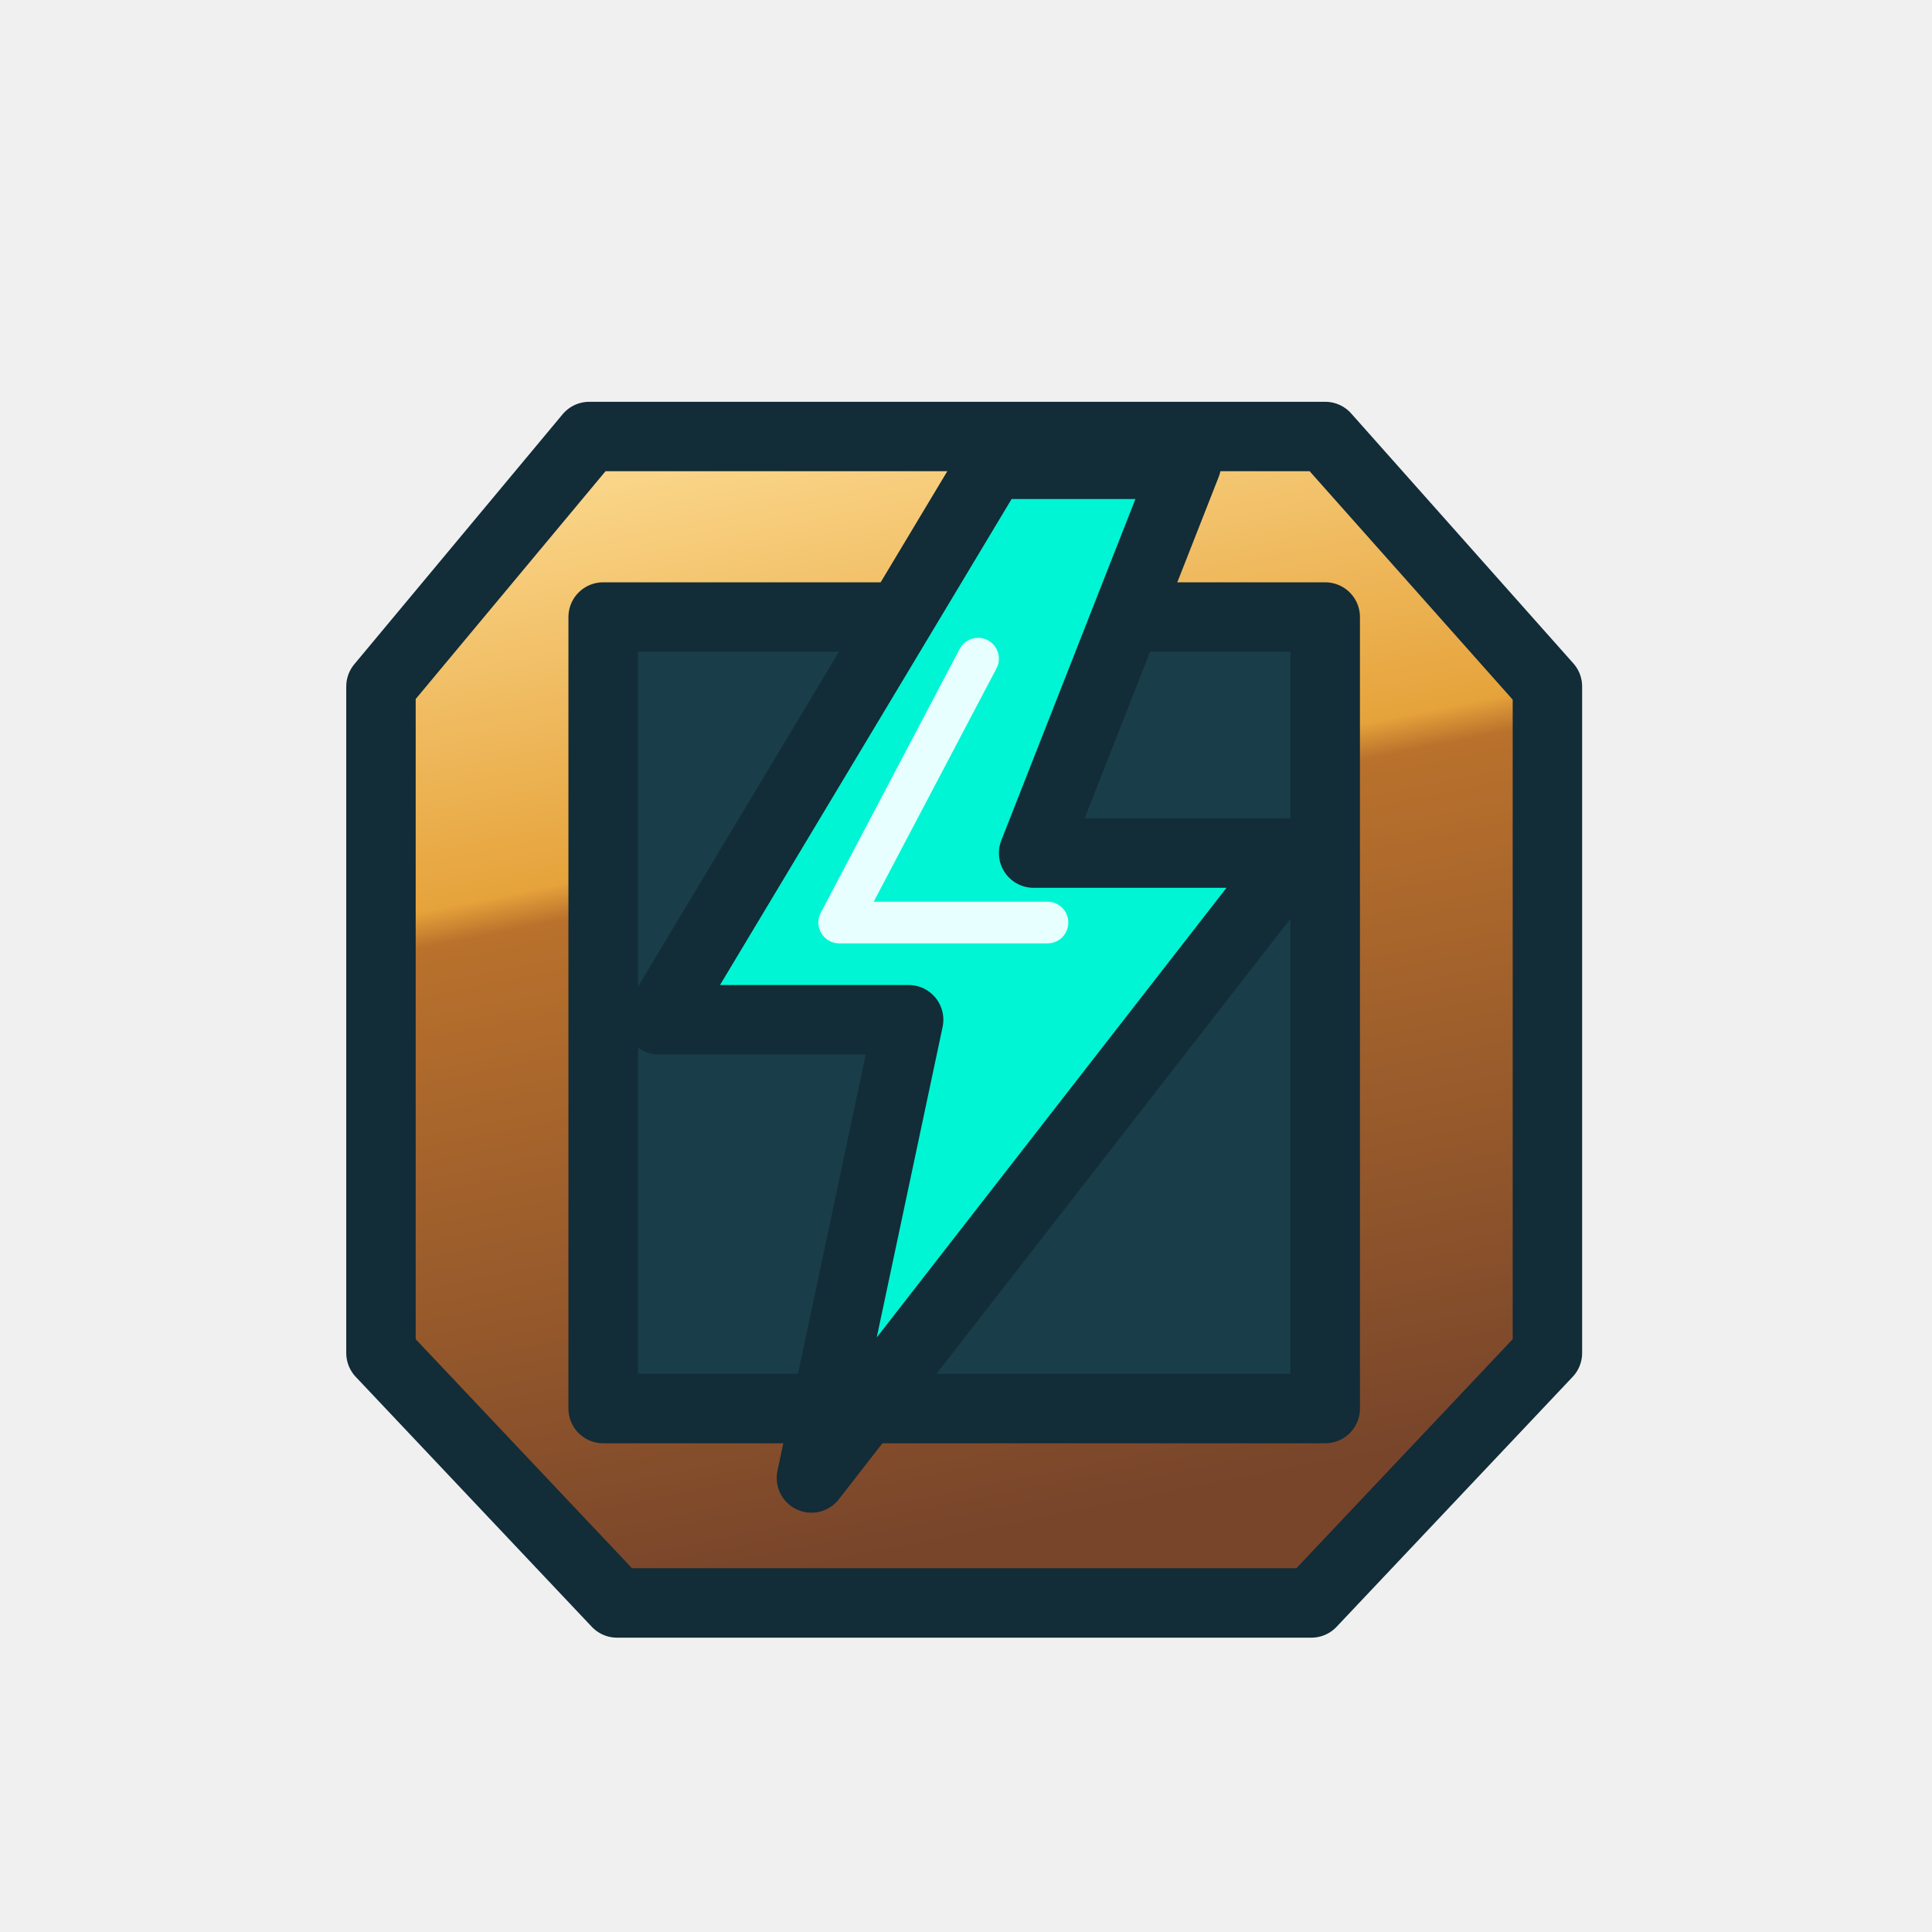
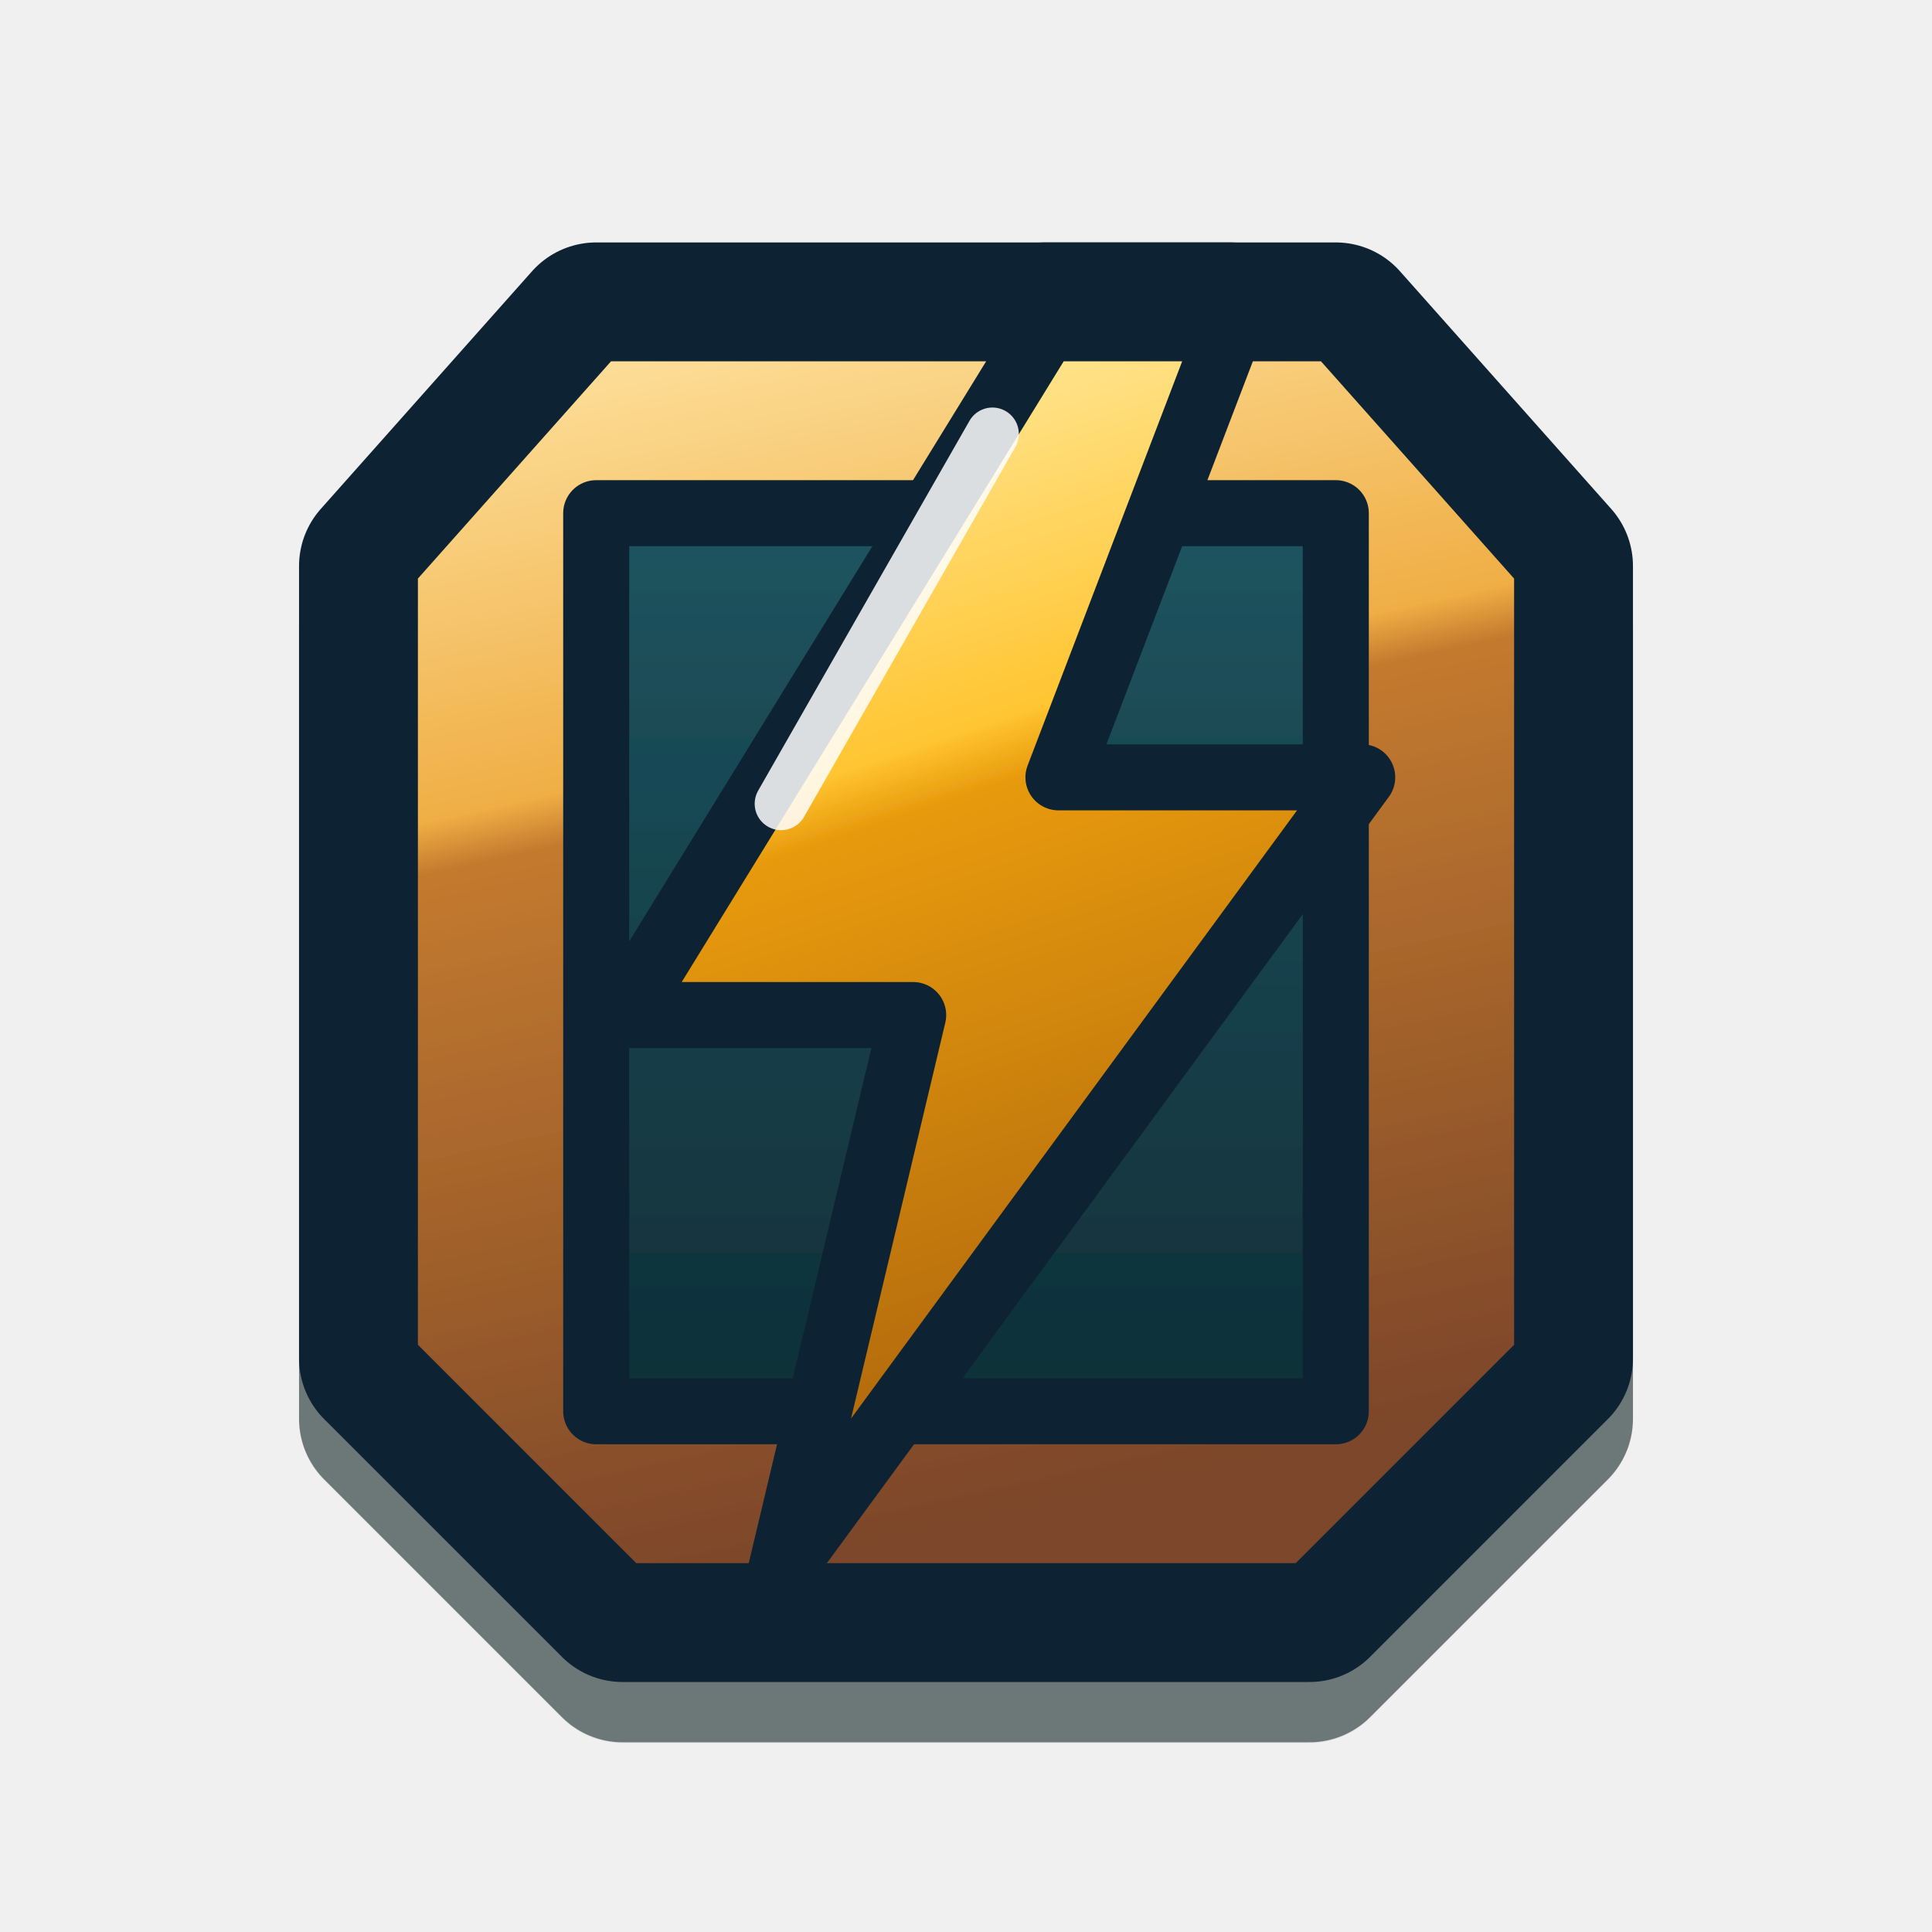
<svg xmlns="http://www.w3.org/2000/svg" width="256" height="256" viewBox="0 0 128 128">
  <defs>
-     <linearGradient id="steel" x2=".3" y2="1">
-       <stop stop-color="#E2EEE3" />
-       <stop offset=".45" stop-color="#95BCC0" />
-       <stop offset=".48" stop-color="#527D88" />
-       <stop offset="1" stop-color="#33515E" />
+     <linearGradient id="steel" x1="0" y1="0" x2=".25" y2="1">
+       <stop offset="0" stop-color="#F1F7F2" />
+       <stop offset=".42" stop-color="#A9C9CC" />
+       <stop offset=".46" stop-color="#5F8C97" />
+       <stop offset="1" stop-color="#2F4E5B" />
    </linearGradient>
-     <linearGradient id="copper" x2=".2" y2="1">
-       <stop stop-color="#FFE19B" />
-       <stop offset=".4" stop-color="#E6A33B" />
-       <stop offset=".43" stop-color="#B9712C" />
-       <stop offset="1" stop-color="#78452B" />
+     <linearGradient id="copper" x1="0" y1="0" x2=".2" y2="1">
+       <stop offset="0" stop-color="#FFE7A8" />
+       <stop offset=".38" stop-color="#F0AE45" />
+       <stop offset=".42" stop-color="#C47A2E" />
+       <stop offset="1" stop-color="#7C462A" />
    </linearGradient>
-     <linearGradient id="coral" x2="0" y2="1">
-       <stop stop-color="#FF887C" />
-       <stop offset="1" stop-color="#C83E52" />
+     <linearGradient id="teal" x1="0" y1="0" x2="0" y2="1">
+       <stop offset="0" stop-color="#2FA394" />
+       <stop offset=".5" stop-color="#1E7466" />
+       <stop offset=".53" stop-color="#175D53" />
+       <stop offset="1" stop-color="#0F3F3A" />
    </linearGradient>
+     <linearGradient id="crystal" x1="0" y1="0" x2=".4" y2="1">
+       <stop offset="0" stop-color="#D8FFF8" />
+       <stop offset=".35" stop-color="#4DF7DD" />
+       <stop offset=".4" stop-color="#14C9B5" />
+       <stop offset="1" stop-color="#0B7F7A" />
+     </linearGradient>
+     <linearGradient id="coral" x1="0" y1="0" x2="0" y2="1">
+       <stop offset="0" stop-color="#FF9C8E" />
+       <stop offset=".45" stop-color="#FF5E63" />
+       <stop offset=".5" stop-color="#E0424F" />
+       <stop offset="1" stop-color="#A72B41" />
+     </linearGradient>
+     <linearGradient id="gold" x1="0" y1="0" x2=".2" y2="1">
+       <stop offset="0" stop-color="#FFF2B8" />
+       <stop offset=".4" stop-color="#FFC531" />
+       <stop offset=".45" stop-color="#E89A0C" />
+       <stop offset="1" stop-color="#A9620A" />
+     </linearGradient>
+     <linearGradient id="screen" x1="0" y1="0" x2="0" y2="1">
+       <stop offset="0" stop-color="#1D5560" />
+       <stop offset="1" stop-color="#0F2E37" />
+     </linearGradient>
+     <filter id="drop" x="-20%" y="-20%" width="140%" height="150%">
+       <feDropShadow dx="0" dy="4" stdDeviation="0" flood-color="#04131A" flood-opacity=".55" />
+     </filter>
  </defs>
-   <g transform="translate(5 5) scale(.92)" stroke="#122C38" stroke-width="5" stroke-linecap="round" stroke-linejoin="round">
-     <path d="M37 26L22 44V92L39 110H89L106 92V44L90 26Z" fill="url(#copper)" />
-     <path d="M38 39H90V96H38Z" fill="#193D49" />
-     <path d="M66 28L42 68H60L53 101 88 56H69L80 28Z" fill="#00F5D4" />
-     <path d="M65 42L55 61H70" fill="none" stroke="#E7FFFF" stroke-width="3" />
+   <g filter="url(#drop)">
+     <g transform="translate(8 6) scale(.875)" stroke-linejoin="round" stroke-linecap="round">
+       <g stroke="#0E2430" stroke-width="13">
+         <path d="M36 18L20 36V96L38 114H90L108 96V36L92 18Z" fill="url(#copper)" />
+         <path d="M36 32H92V100H36Z" fill="url(#screen)" />
+         <path d="M70 18L38 70H60L50 112 94 52H71L84 18Z" fill="url(#gold)" />
+         <path d="M66 26L50 54" fill="none" stroke="#FFFFFF" stroke-opacity=".85" stroke-width="4" stroke-linecap="round" />
+       </g>
+       <g stroke="#0E2430" stroke-width="5">
+         <path d="M36 18L20 36V96L38 114H90L108 96V36L92 18Z" fill="url(#copper)" />
+         <path d="M36 32H92V100H36Z" fill="url(#screen)" />
+         <path d="M70 18L38 70H60L50 112 94 52H71L84 18Z" fill="url(#gold)" />
+         <path d="M66 26L50 54" fill="none" stroke="#FFFFFF" stroke-opacity=".85" stroke-width="4" stroke-linecap="round" />
+       </g>
+     </g>
  </g>
</svg>
